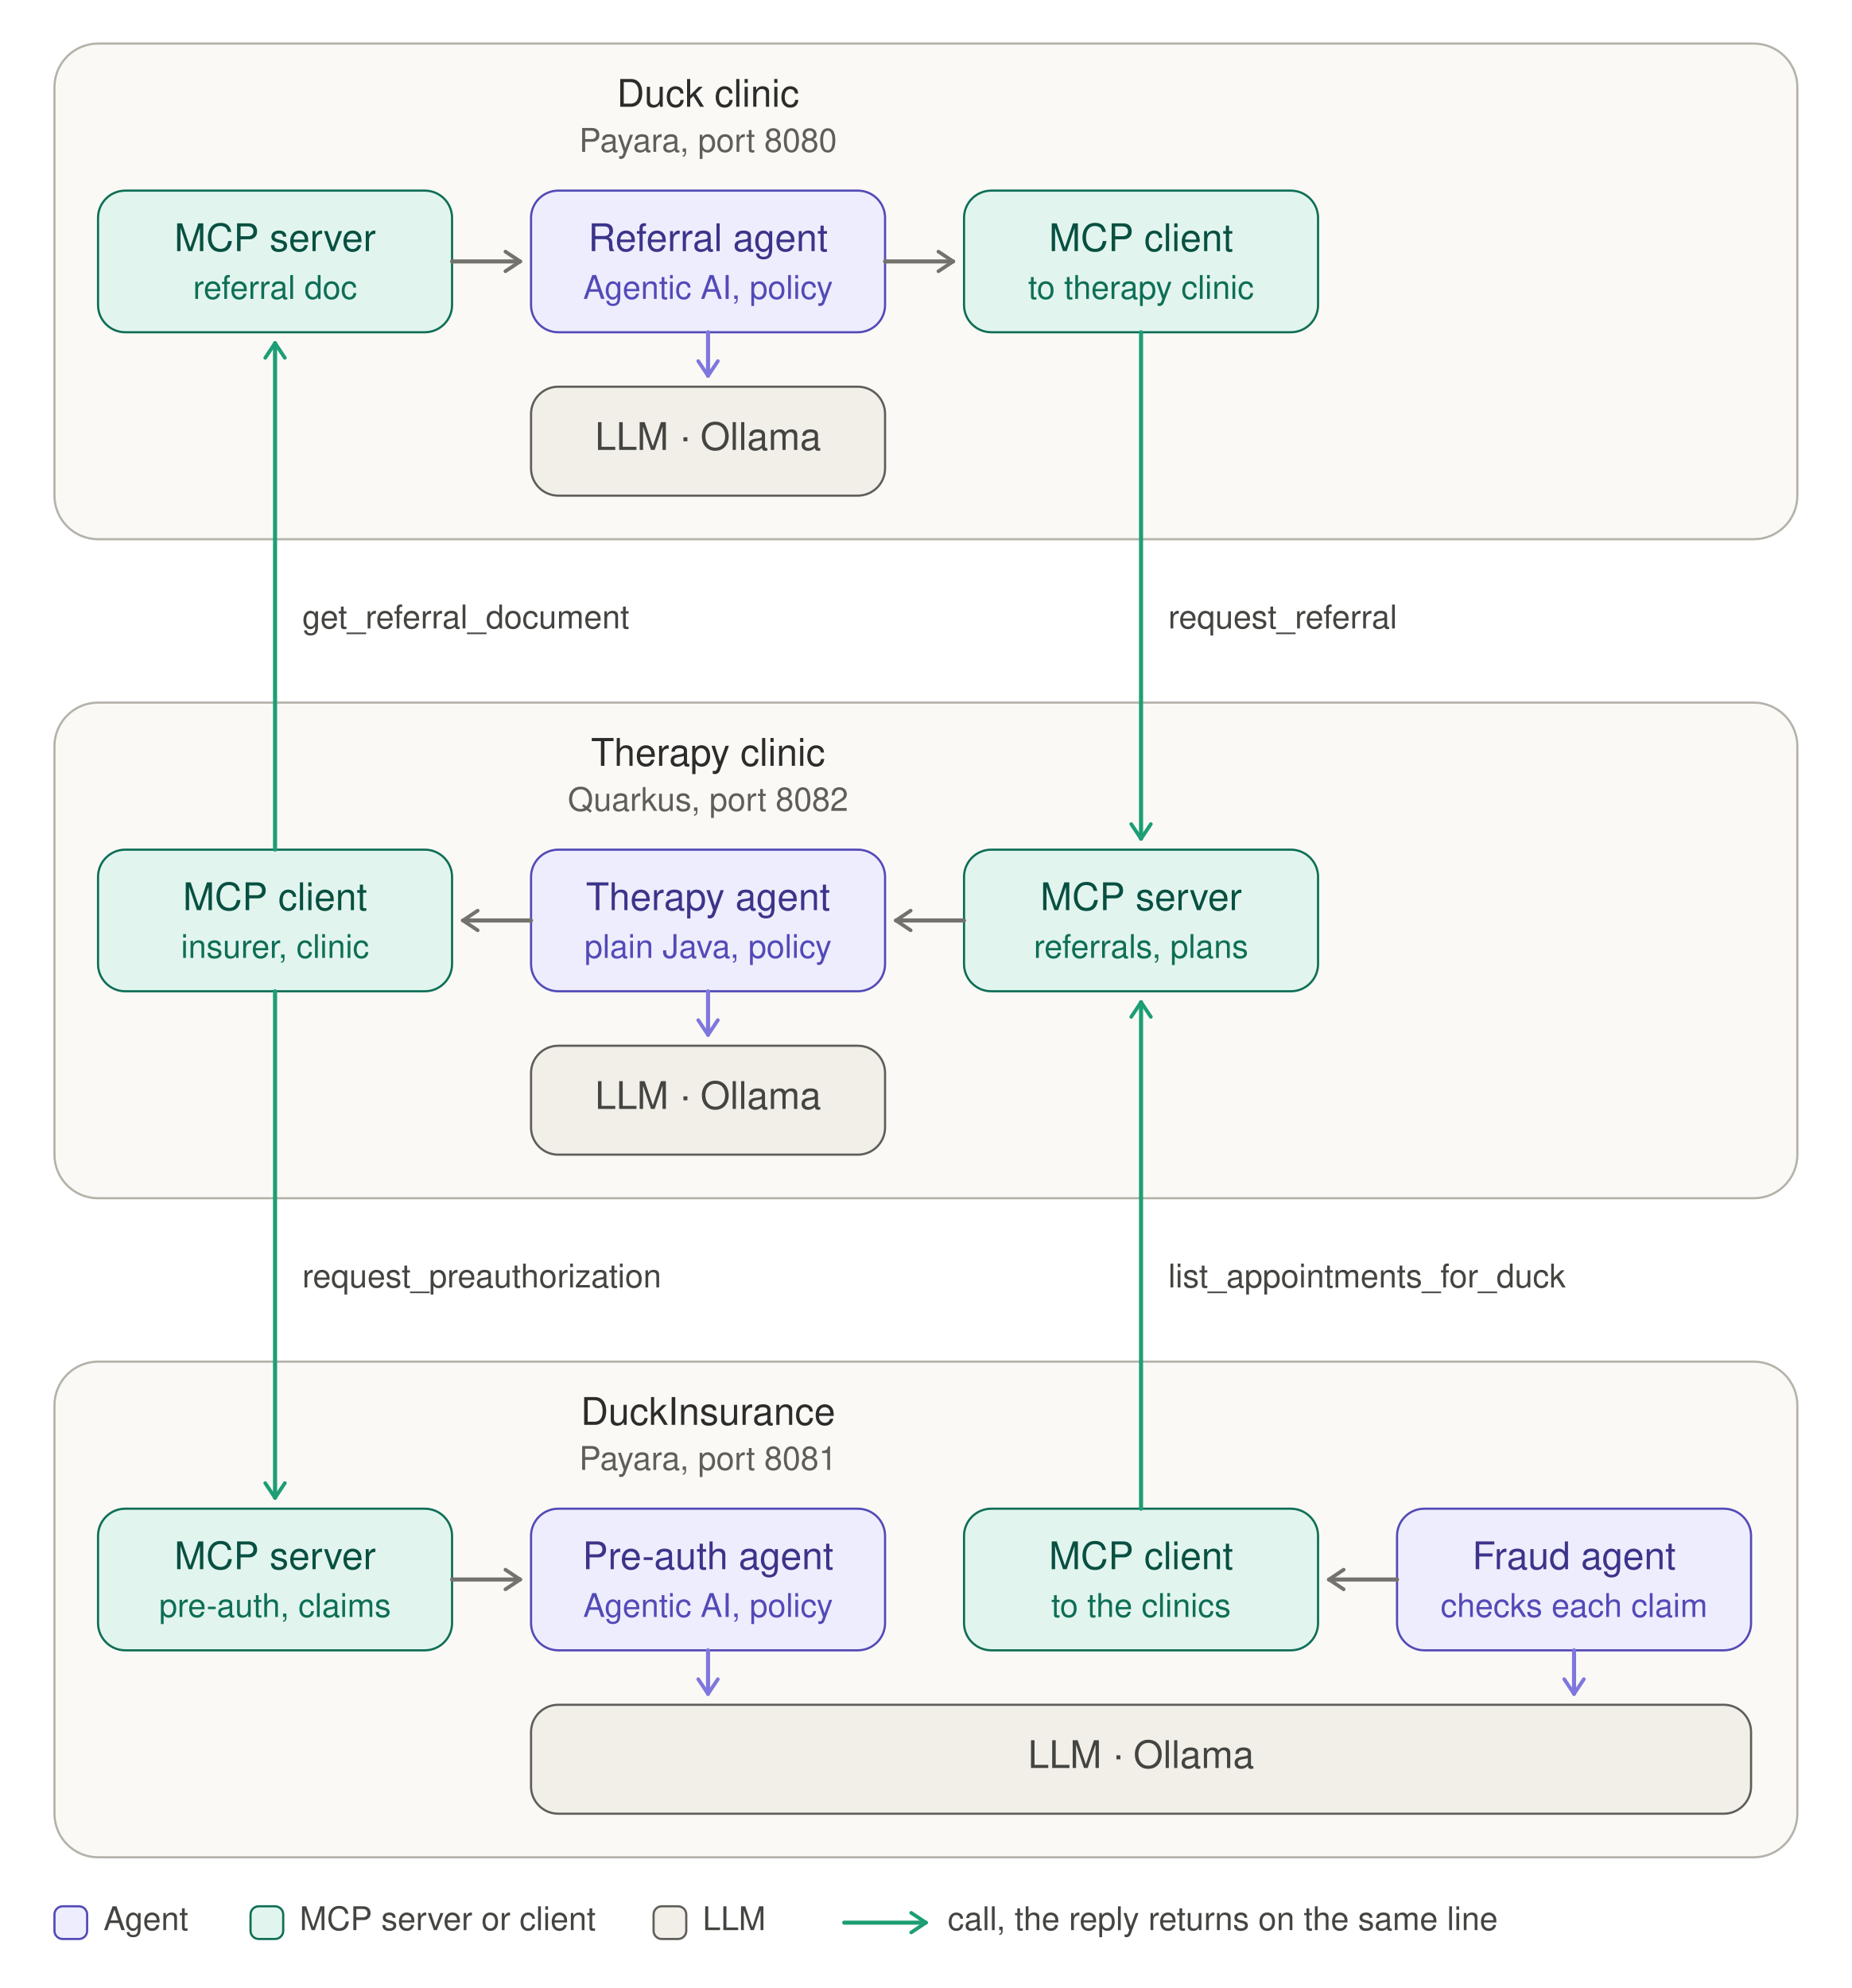
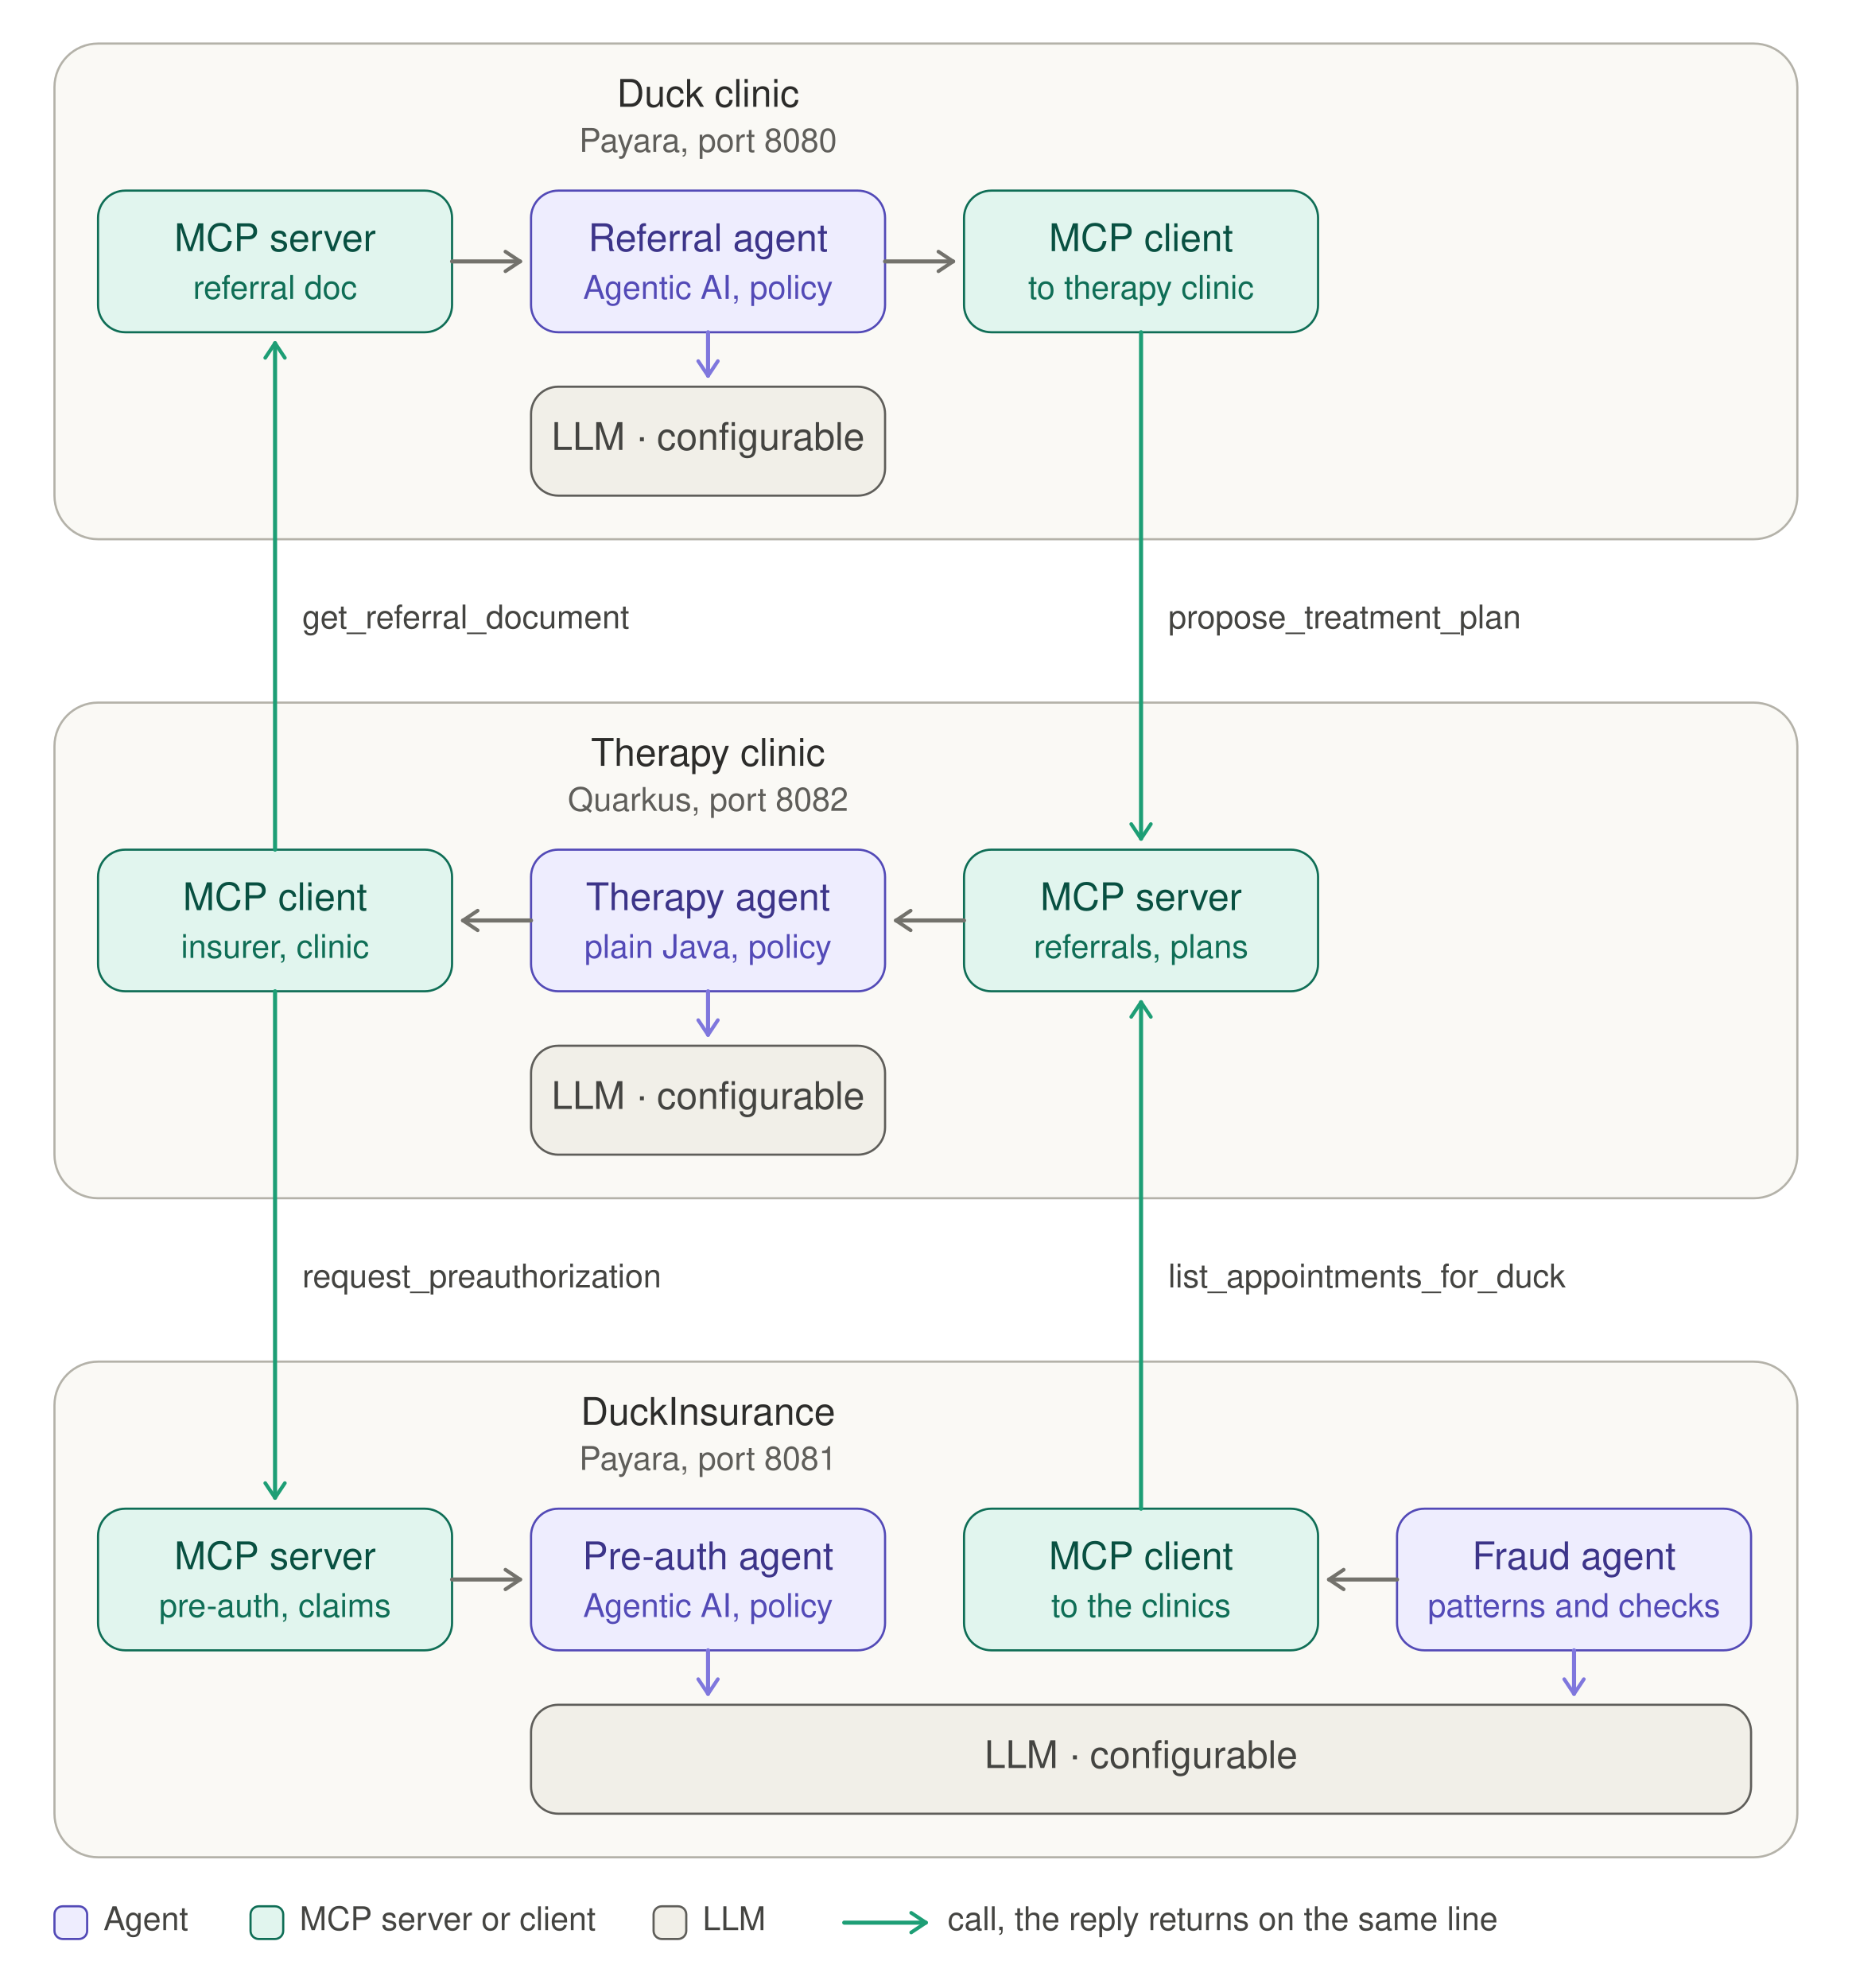
<svg xmlns="http://www.w3.org/2000/svg" width="680" height="730" viewBox="0 0 680 730">
  <defs>
    <marker id="mg" viewBox="0 0 10 10" refX="8" refY="5" markerWidth="6" markerHeight="6" orient="auto-start-reverse">
      <path d="M2 1L8 5L2 9" fill="none" stroke="#73726C" stroke-width="1.5" stroke-linecap="round" stroke-linejoin="round" />
    </marker>
    <marker id="mt" viewBox="0 0 10 10" refX="8" refY="5" markerWidth="6" markerHeight="6" orient="auto-start-reverse">
      <path d="M2 1L8 5L2 9" fill="none" stroke="#1D9E75" stroke-width="1.5" stroke-linecap="round" stroke-linejoin="round" />
    </marker>
    <marker id="mp" viewBox="0 0 10 10" refX="8" refY="5" markerWidth="6" markerHeight="6" orient="auto-start-reverse">
      <path d="M2 1L8 5L2 9" fill="none" stroke="#7F77DD" stroke-width="1.5" stroke-linecap="round" stroke-linejoin="round" />
    </marker>
  </defs>
  <rect x="20" y="16" width="640" height="182" rx="16" fill="#FAF9F5" stroke="#B4B2A9" stroke-width="0.8" />
  <text x="260" y="36" font-family="Helvetica, Arial, sans-serif" font-size="14" font-weight="500" fill="#2C2C2A" text-anchor="middle" dominant-baseline="central">Duck clinic</text>
  <text x="260" y="53" font-family="Helvetica, Arial, sans-serif" font-size="12" font-weight="400" fill="#5F5E5A" text-anchor="middle" dominant-baseline="central">Payara, port 8080</text>
  <rect x="20" y="258" width="640" height="182" rx="16" fill="#FAF9F5" stroke="#B4B2A9" stroke-width="0.8" />
  <text x="260" y="278" font-family="Helvetica, Arial, sans-serif" font-size="14" font-weight="500" fill="#2C2C2A" text-anchor="middle" dominant-baseline="central">Therapy clinic</text>
  <text x="260" y="295" font-family="Helvetica, Arial, sans-serif" font-size="12" font-weight="400" fill="#5F5E5A" text-anchor="middle" dominant-baseline="central">Quarkus, port 8082</text>
  <rect x="20" y="500" width="640" height="182" rx="16" fill="#FAF9F5" stroke="#B4B2A9" stroke-width="0.8" />
  <text x="260" y="520" font-family="Helvetica, Arial, sans-serif" font-size="14" font-weight="500" fill="#2C2C2A" text-anchor="middle" dominant-baseline="central">DuckInsurance</text>
  <text x="260" y="537" font-family="Helvetica, Arial, sans-serif" font-size="12" font-weight="400" fill="#5F5E5A" text-anchor="middle" dominant-baseline="central">Payara, port 8081</text>
  <rect x="36" y="70" width="130" height="52" rx="10" fill="#E1F5EE" stroke="#0F6E56" stroke-width="0.8" />
  <text x="101.0" y="89" font-family="Helvetica, Arial, sans-serif" font-size="14" font-weight="500" fill="#085041" text-anchor="middle" dominant-baseline="central">MCP server</text>
  <text x="101.0" y="107" font-family="Helvetica, Arial, sans-serif" font-size="12" font-weight="400" fill="#0F6E56" text-anchor="middle" dominant-baseline="central">referral doc</text>
  <rect x="195" y="70" width="130" height="52" rx="10" fill="#EEEDFE" stroke="#534AB7" stroke-width="0.8" />
  <text x="260.0" y="89" font-family="Helvetica, Arial, sans-serif" font-size="14" font-weight="500" fill="#3C3489" text-anchor="middle" dominant-baseline="central">Referral agent</text>
  <text x="260.0" y="107" font-family="Helvetica, Arial, sans-serif" font-size="12" font-weight="400" fill="#534AB7" text-anchor="middle" dominant-baseline="central">Agentic AI, policy</text>
  <rect x="354" y="70" width="130" height="52" rx="10" fill="#E1F5EE" stroke="#0F6E56" stroke-width="0.8" />
  <text x="419.0" y="89" font-family="Helvetica, Arial, sans-serif" font-size="14" font-weight="500" fill="#085041" text-anchor="middle" dominant-baseline="central">MCP client</text>
  <text x="419.0" y="107" font-family="Helvetica, Arial, sans-serif" font-size="12" font-weight="400" fill="#0F6E56" text-anchor="middle" dominant-baseline="central">to therapy clinic</text>
  <rect x="36" y="312" width="130" height="52" rx="10" fill="#E1F5EE" stroke="#0F6E56" stroke-width="0.8" />
  <text x="101.0" y="331" font-family="Helvetica, Arial, sans-serif" font-size="14" font-weight="500" fill="#085041" text-anchor="middle" dominant-baseline="central">MCP client</text>
  <text x="101.0" y="349" font-family="Helvetica, Arial, sans-serif" font-size="12" font-weight="400" fill="#0F6E56" text-anchor="middle" dominant-baseline="central">insurer, clinic</text>
  <rect x="195" y="312" width="130" height="52" rx="10" fill="#EEEDFE" stroke="#534AB7" stroke-width="0.8" />
  <text x="260.0" y="331" font-family="Helvetica, Arial, sans-serif" font-size="14" font-weight="500" fill="#3C3489" text-anchor="middle" dominant-baseline="central">Therapy agent</text>
  <text x="260.0" y="349" font-family="Helvetica, Arial, sans-serif" font-size="12" font-weight="400" fill="#534AB7" text-anchor="middle" dominant-baseline="central">plain Java, policy</text>
  <rect x="354" y="312" width="130" height="52" rx="10" fill="#E1F5EE" stroke="#0F6E56" stroke-width="0.8" />
  <text x="419.0" y="331" font-family="Helvetica, Arial, sans-serif" font-size="14" font-weight="500" fill="#085041" text-anchor="middle" dominant-baseline="central">MCP server</text>
  <text x="419.0" y="349" font-family="Helvetica, Arial, sans-serif" font-size="12" font-weight="400" fill="#0F6E56" text-anchor="middle" dominant-baseline="central">referrals, plans</text>
  <rect x="36" y="554" width="130" height="52" rx="10" fill="#E1F5EE" stroke="#0F6E56" stroke-width="0.8" />
  <text x="101.0" y="573" font-family="Helvetica, Arial, sans-serif" font-size="14" font-weight="500" fill="#085041" text-anchor="middle" dominant-baseline="central">MCP server</text>
  <text x="101.0" y="591" font-family="Helvetica, Arial, sans-serif" font-size="12" font-weight="400" fill="#0F6E56" text-anchor="middle" dominant-baseline="central">pre-auth, claims</text>
  <rect x="195" y="554" width="130" height="52" rx="10" fill="#EEEDFE" stroke="#534AB7" stroke-width="0.8" />
  <text x="260.0" y="573" font-family="Helvetica, Arial, sans-serif" font-size="14" font-weight="500" fill="#3C3489" text-anchor="middle" dominant-baseline="central">Pre-auth agent</text>
  <text x="260.0" y="591" font-family="Helvetica, Arial, sans-serif" font-size="12" font-weight="400" fill="#534AB7" text-anchor="middle" dominant-baseline="central">Agentic AI, policy</text>
  <rect x="354" y="554" width="130" height="52" rx="10" fill="#E1F5EE" stroke="#0F6E56" stroke-width="0.8" />
  <text x="419.0" y="573" font-family="Helvetica, Arial, sans-serif" font-size="14" font-weight="500" fill="#085041" text-anchor="middle" dominant-baseline="central">MCP client</text>
  <text x="419.0" y="591" font-family="Helvetica, Arial, sans-serif" font-size="12" font-weight="400" fill="#0F6E56" text-anchor="middle" dominant-baseline="central">to the clinics</text>
  <rect x="513" y="554" width="130" height="52" rx="10" fill="#EEEDFE" stroke="#534AB7" stroke-width="0.8" />
  <text x="578.0" y="573" font-family="Helvetica, Arial, sans-serif" font-size="14" font-weight="500" fill="#3C3489" text-anchor="middle" dominant-baseline="central">Fraud agent</text>
-   <text x="578.0" y="591" font-family="Helvetica, Arial, sans-serif" font-size="12" font-weight="400" fill="#534AB7" text-anchor="middle" dominant-baseline="central">checks each claim</text>
+   <text x="578.0" y="591" font-family="Helvetica, Arial, sans-serif" font-size="12" font-weight="400" fill="#534AB7" text-anchor="middle" dominant-baseline="central">patterns and checks</text>
  <rect x="195" y="142" width="130" height="40" rx="10" fill="#F1EFE8" stroke="#5F5E5A" stroke-width="0.8" />
-   <text x="260.0" y="162.0" font-family="Helvetica, Arial, sans-serif" font-size="14" font-weight="500" fill="#444441" text-anchor="middle" dominant-baseline="central">LLM · Ollama</text>
+   <text x="260.0" y="162.0" font-family="Helvetica, Arial, sans-serif" font-size="14" font-weight="500" fill="#444441" text-anchor="middle" dominant-baseline="central">LLM · configurable</text>
  <rect x="195" y="384" width="130" height="40" rx="10" fill="#F1EFE8" stroke="#5F5E5A" stroke-width="0.8" />
-   <text x="260.0" y="404.0" font-family="Helvetica, Arial, sans-serif" font-size="14" font-weight="500" fill="#444441" text-anchor="middle" dominant-baseline="central">LLM · Ollama</text>
+   <text x="260.0" y="404.0" font-family="Helvetica, Arial, sans-serif" font-size="14" font-weight="500" fill="#444441" text-anchor="middle" dominant-baseline="central">LLM · configurable</text>
  <rect x="195" y="626" width="448" height="40" rx="10" fill="#F1EFE8" stroke="#5F5E5A" stroke-width="0.8" />
-   <text x="419.0" y="646.0" font-family="Helvetica, Arial, sans-serif" font-size="14" font-weight="500" fill="#444441" text-anchor="middle" dominant-baseline="central">LLM · Ollama</text>
+   <text x="419.0" y="646.0" font-family="Helvetica, Arial, sans-serif" font-size="14" font-weight="500" fill="#444441" text-anchor="middle" dominant-baseline="central">LLM · configurable</text>
  <line x1="166" y1="96" x2="191" y2="96" stroke="#73726C" stroke-width="1.5" stroke-linecap="round" marker-end="url(#mg)" />
  <line x1="325" y1="96" x2="350" y2="96" stroke="#73726C" stroke-width="1.5" stroke-linecap="round" marker-end="url(#mg)" />
  <line x1="354" y1="338" x2="329" y2="338" stroke="#73726C" stroke-width="1.5" stroke-linecap="round" marker-end="url(#mg)" />
  <line x1="195" y1="338" x2="170" y2="338" stroke="#73726C" stroke-width="1.5" stroke-linecap="round" marker-end="url(#mg)" />
  <line x1="166" y1="580" x2="191" y2="580" stroke="#73726C" stroke-width="1.5" stroke-linecap="round" marker-end="url(#mg)" />
  <line x1="513" y1="580" x2="488" y2="580" stroke="#73726C" stroke-width="1.5" stroke-linecap="round" marker-end="url(#mg)" />
  <line x1="260" y1="122" x2="260" y2="138" stroke="#7F77DD" stroke-width="1.5" stroke-linecap="round" marker-end="url(#mp)" />
  <line x1="260" y1="364" x2="260" y2="380" stroke="#7F77DD" stroke-width="1.5" stroke-linecap="round" marker-end="url(#mp)" />
  <line x1="260" y1="606" x2="260" y2="622" stroke="#7F77DD" stroke-width="1.5" stroke-linecap="round" marker-end="url(#mp)" />
  <line x1="578" y1="606" x2="578" y2="622" stroke="#7F77DD" stroke-width="1.5" stroke-linecap="round" marker-end="url(#mp)" />
  <line x1="419" y1="122" x2="419" y2="308" stroke="#1D9E75" stroke-width="1.5" stroke-linecap="round" marker-end="url(#mt)" />
  <line x1="101" y1="312" x2="101" y2="126" stroke="#1D9E75" stroke-width="1.5" stroke-linecap="round" marker-end="url(#mt)" />
  <line x1="101" y1="364" x2="101" y2="550" stroke="#1D9E75" stroke-width="1.5" stroke-linecap="round" marker-end="url(#mt)" />
  <line x1="419" y1="554" x2="419" y2="368" stroke="#1D9E75" stroke-width="1.5" stroke-linecap="round" marker-end="url(#mt)" />
  <text x="111" y="228" font-family="Helvetica, Arial, sans-serif" font-size="12" font-weight="400" fill="#444441" text-anchor="start" dominant-baseline="central">get_referral_document</text>
-   <text x="429" y="228" font-family="Helvetica, Arial, sans-serif" font-size="12" font-weight="400" fill="#444441" text-anchor="start" dominant-baseline="central">request_referral</text>
+   <text x="429" y="228" font-family="Helvetica, Arial, sans-serif" font-size="12" font-weight="400" fill="#444441" text-anchor="start" dominant-baseline="central">propose_treatment_plan</text>
  <text x="111" y="470" font-family="Helvetica, Arial, sans-serif" font-size="12" font-weight="400" fill="#444441" text-anchor="start" dominant-baseline="central">request_preauthorization</text>
  <text x="429" y="470" font-family="Helvetica, Arial, sans-serif" font-size="12" font-weight="400" fill="#444441" text-anchor="start" dominant-baseline="central">list_appointments_for_duck</text>
  <rect x="20" y="700" width="12" height="12" rx="3" fill="#EEEDFE" stroke="#534AB7" stroke-width="0.8" />
  <text x="38" y="706" font-family="Helvetica, Arial, sans-serif" font-size="12" font-weight="400" fill="#444441" text-anchor="start" dominant-baseline="central">Agent</text>
  <rect x="92" y="700" width="12" height="12" rx="3" fill="#E1F5EE" stroke="#0F6E56" stroke-width="0.8" />
  <text x="110" y="706" font-family="Helvetica, Arial, sans-serif" font-size="12" font-weight="400" fill="#444441" text-anchor="start" dominant-baseline="central">MCP server or client</text>
  <rect x="240" y="700" width="12" height="12" rx="3" fill="#F1EFE8" stroke="#5F5E5A" stroke-width="0.8" />
  <text x="258" y="706" font-family="Helvetica, Arial, sans-serif" font-size="12" font-weight="400" fill="#444441" text-anchor="start" dominant-baseline="central">LLM</text>
  <line x1="310" y1="706" x2="340" y2="706" stroke="#1D9E75" stroke-width="1.5" stroke-linecap="round" marker-end="url(#mt)" />
  <text x="348" y="706" font-family="Helvetica, Arial, sans-serif" font-size="12" font-weight="400" fill="#444441" text-anchor="start" dominant-baseline="central">call, the reply returns on the same line</text>
</svg>
